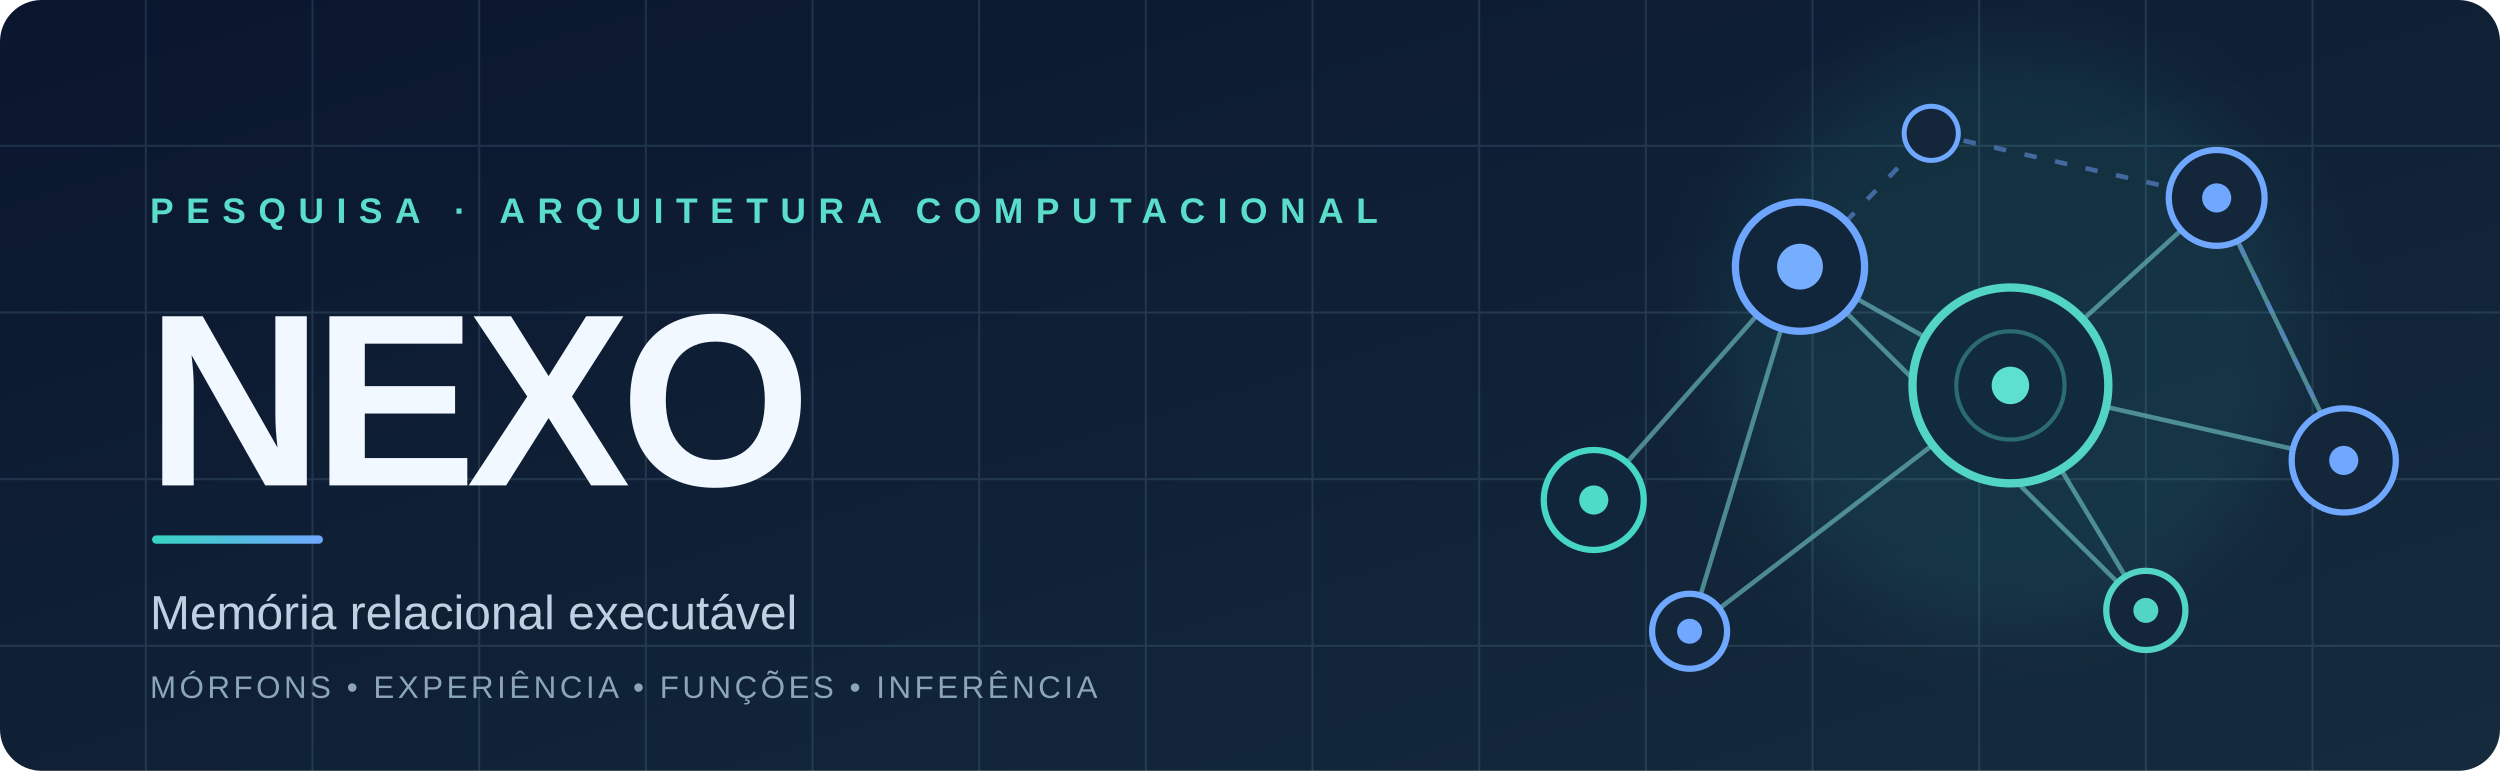
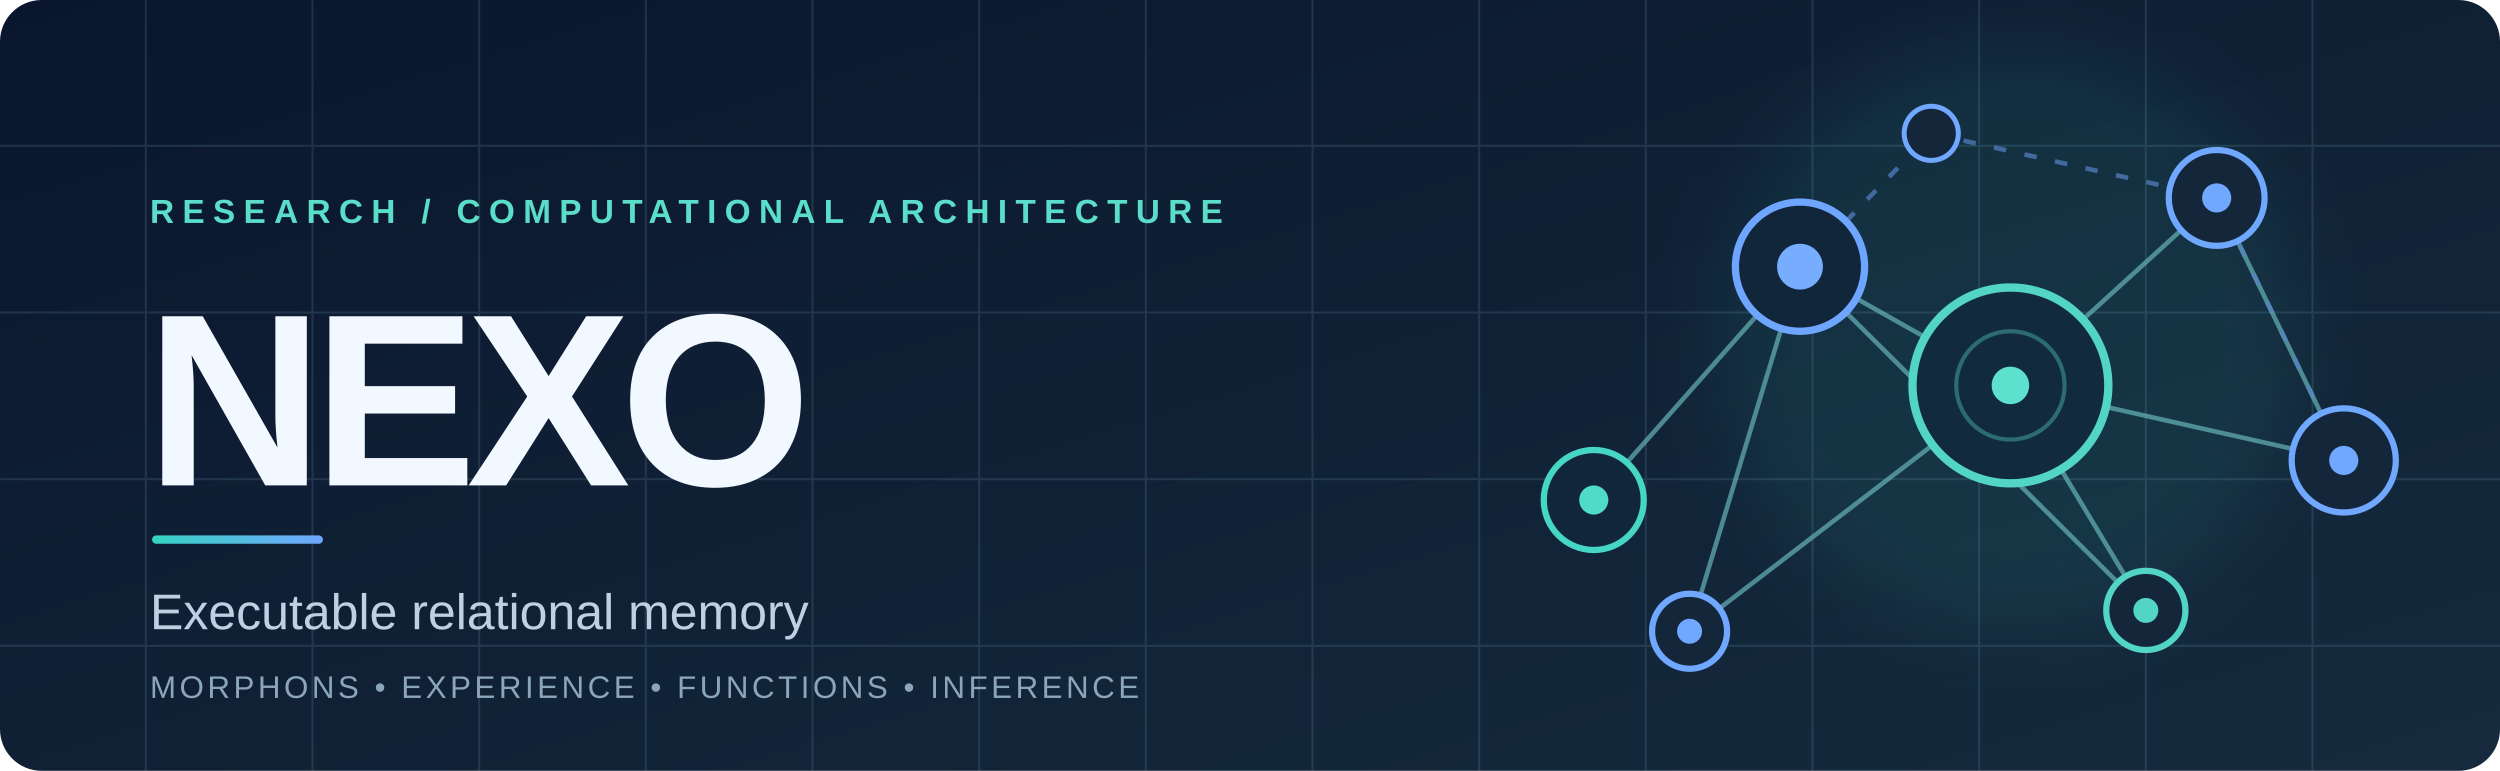
- <svg xmlns="http://www.w3.org/2000/svg" viewBox="0 0 1200 370" width="1200" height="370" role="img" aria-label="NEXO, memória relacional executável; rede de Mórfons conectados">
+ <svg xmlns="http://www.w3.org/2000/svg" viewBox="0 0 1200 370" width="1200" height="370" role="img" aria-label="NEXO, executable relational memory; connected Morphon network">
  <defs>
    <linearGradient id="bg" x1="0" y1="0" x2="1" y2="1">
      <stop stop-color="#0a162e" />
      <stop offset="1" stop-color="#152b3d" />
    </linearGradient>
    <linearGradient id="light" x1="0" x2="1">
      <stop stop-color="#36d3c2" />
      <stop offset="1" stop-color="#70a7ff" />
    </linearGradient>
    <filter id="shadow">
      <feGaussianBlur stdDeviation="18" />
    </filter>
  </defs>
  <rect width="1200" height="370" rx="20" fill="url(#bg)" />
  <g opacity=".16" stroke="#84b4c9" stroke-width="1">
    <path d="M0 70H1200 M0 150H1200 M0 230H1200 M0 310H1200 M70 0V370 M150 0V370 M230 0V370 M310 0V370 M390 0V370 M470 0V370 M550 0V370 M630 0V370 M710 0V370 M790 0V370 M870 0V370 M950 0V370 M1030 0V370 M1110 0V370" />
  </g>
  <circle cx="965" cy="162" r="140" fill="#34d3c2" opacity=".09" filter="url(#shadow)" />
  <g fill="none" stroke="#67b3b8" stroke-width="2.2" opacity=".70">
    <path d="M765 240L864 128 965 185 1064 95 1125 221 965 185 1030 293 864 128 811 303 965 185" />
    <path d="M865 128L927 64 1064 95 1125 221" stroke="#72a5ff" stroke-dasharray="6 9" opacity=".7" />
  </g>
  <g>
    <circle cx="765" cy="240" r="24" fill="#12263b" stroke="#46d6c5" stroke-width="3" />
    <circle cx="765" cy="240" r="7" fill="#4edbc7" />
    <circle cx="864" cy="128" r="31" fill="#12263b" stroke="#6da5ff" stroke-width="3.5" />
    <circle cx="864" cy="128" r="11" fill="#77adff" />
    <circle cx="965" cy="185" r="47" fill="#112a3e" stroke="#53d5c6" stroke-width="4" />
    <circle cx="965" cy="185" r="26" fill="none" stroke="#53d5c6" opacity=".38" stroke-width="2" />
    <circle cx="965" cy="185" r="9" fill="#5ee0cf" />
    <circle cx="1064" cy="95" r="23" fill="#13263a" stroke="#70a7ff" stroke-width="3" />
    <circle cx="1064" cy="95" r="7" fill="#70a7ff" />
    <circle cx="1125" cy="221" r="25" fill="#13263a" stroke="#70a7ff" stroke-width="3" />
    <circle cx="1125" cy="221" r="7" fill="#70a7ff" />
    <circle cx="1030" cy="293" r="19" fill="#13263a" stroke="#53d5c6" stroke-width="3" />
    <circle cx="1030" cy="293" r="6" fill="#53d5c6" />
    <circle cx="811" cy="303" r="18" fill="#13263a" stroke="#70a7ff" stroke-width="3" />
    <circle cx="811" cy="303" r="6" fill="#70a7ff" />
    <circle cx="927" cy="64" r="13" fill="#13263a" stroke="#70a7ff" stroke-width="2.4" />
  </g>
-   <text x="72" y="107" fill="#5addc9" font-size="17" letter-spacing="6" font-family="Arial, sans-serif" font-weight="700">PESQUISA · ARQUITETURA COMPUTACIONAL</text>
+   <text x="72" y="107" fill="#5addc9" font-size="16" letter-spacing="4" font-family="Arial, sans-serif" font-weight="700">RESEARCH  /  COMPUTATIONAL ARCHITECTURE</text>
  <text x="70" y="233" fill="#f2f8ff" font-size="118" font-family="Arial, sans-serif" font-weight="750" letter-spacing="-5">NEXO</text>
  <rect x="73" y="257" width="82" height="4" rx="2" fill="url(#light)" />
-   <text x="72" y="302" fill="#bdd1e3" font-size="23" font-family="Arial, sans-serif">Memória relacional executável</text>
-   <text x="72" y="335" fill="#8ca6b9" font-size="15" font-family="Arial, sans-serif" letter-spacing="1.7">MÓRFONS    •    EXPERIÊNCIA    •    FUNÇÕES    •    INFERÊNCIA</text>
+   <text x="72" y="302" fill="#bdd1e3" font-size="24" font-family="Arial, sans-serif">Executable relational memory</text>
+   <text x="72" y="335" fill="#8ca6b9" font-size="15" font-family="Arial, sans-serif" letter-spacing="1.7">MORPHONS    •    EXPERIENCE    •    FUNCTIONS    •    INFERENCE</text>
</svg>
